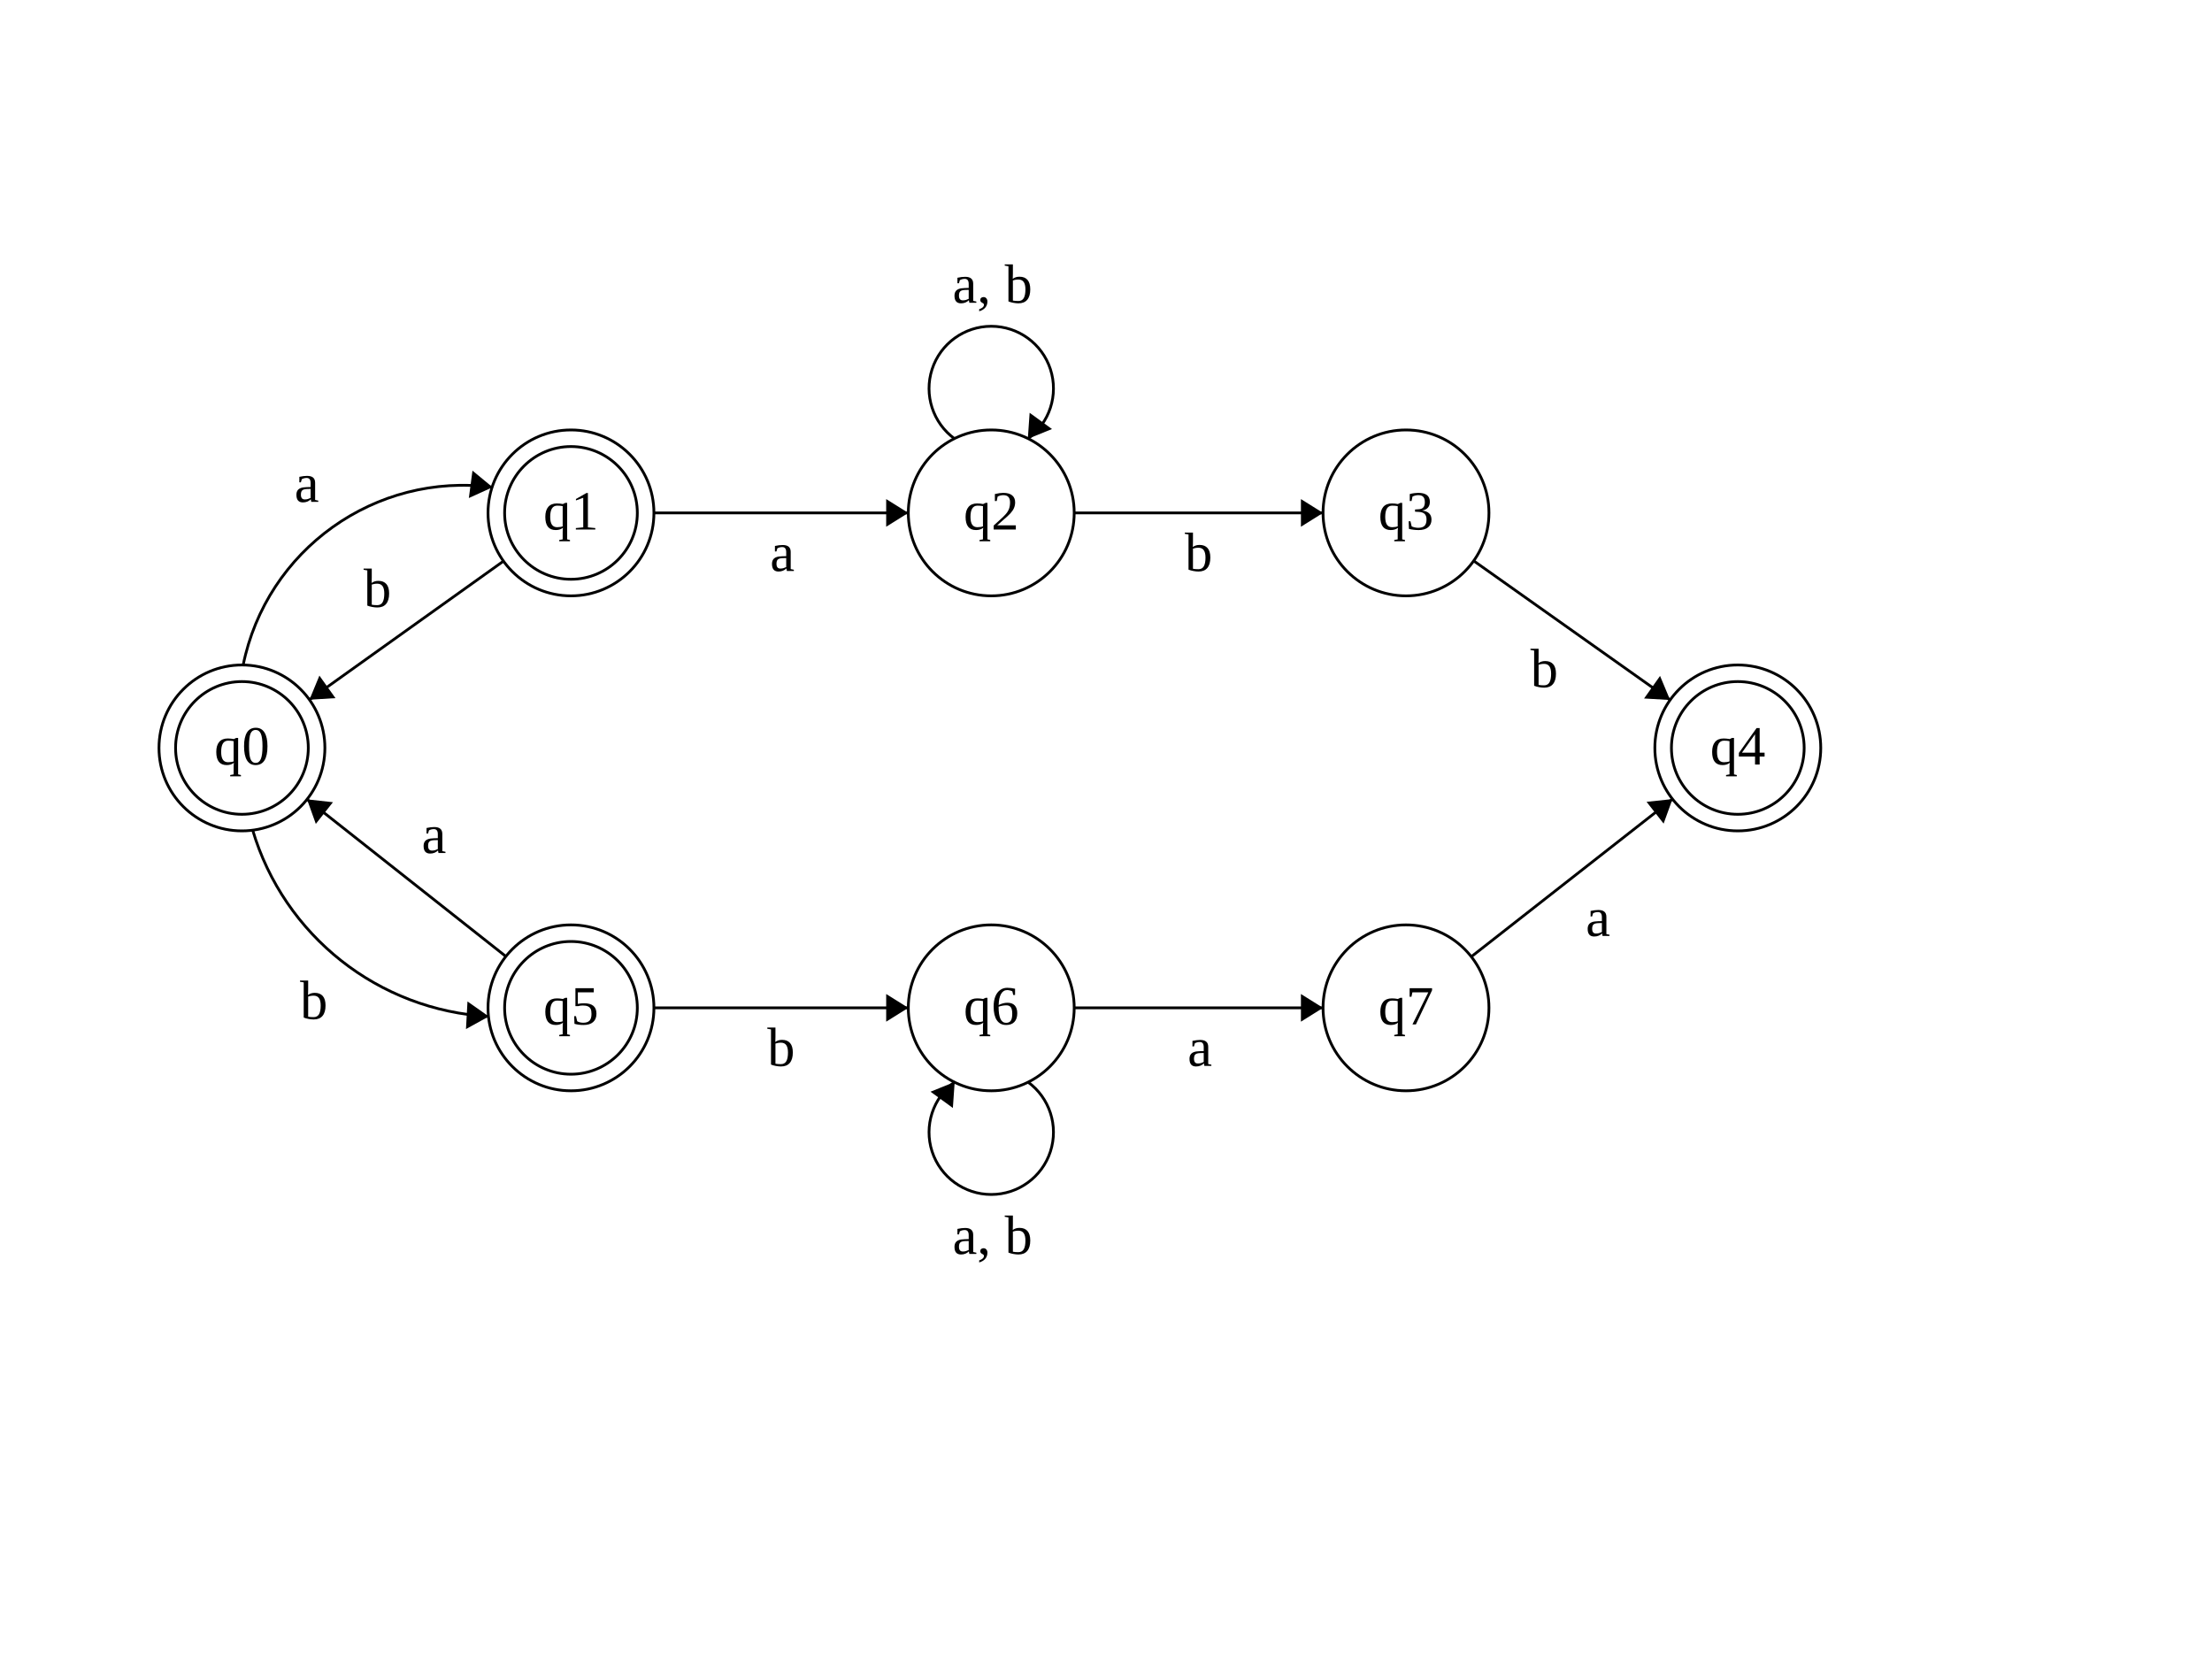
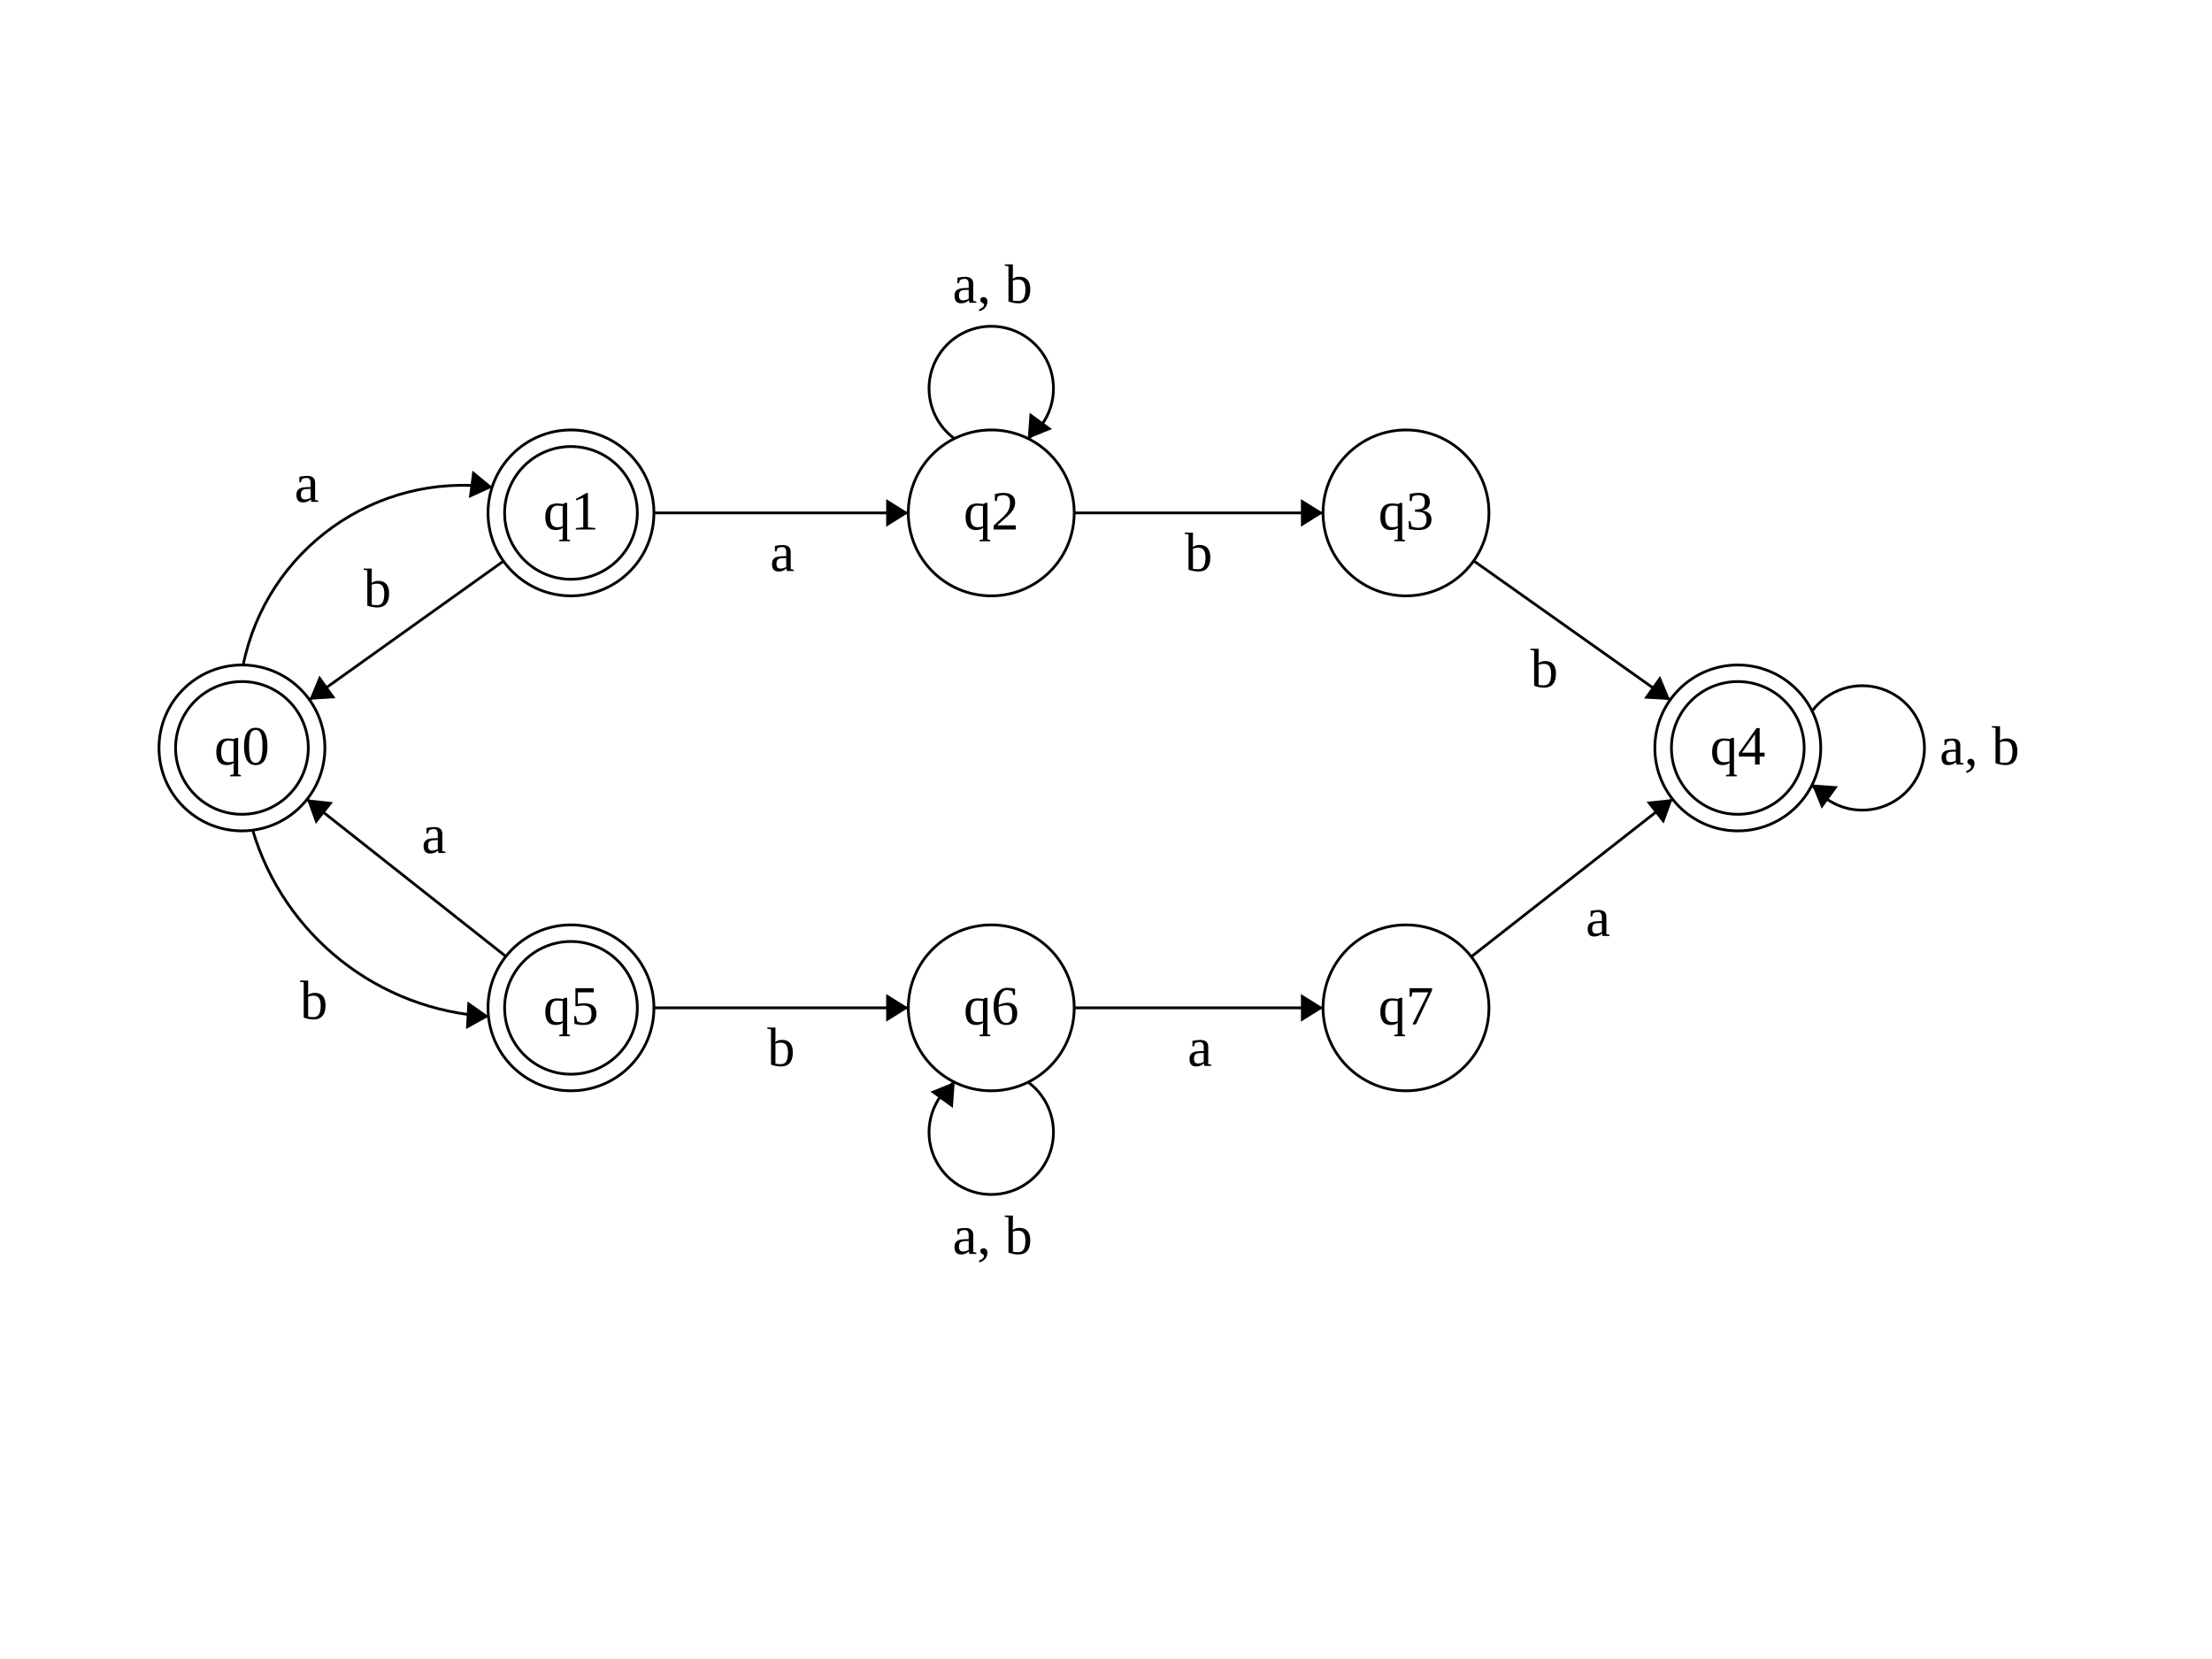
<svg xmlns="http://www.w3.org/2000/svg" width="800" height="600" version="1.1">
  <ellipse stroke="black" stroke-width="1" fill="none" cx="87.5" cy="270.5" rx="30" ry="30" />
  <text x="77.5" y="276.5" font-family="Times New Roman" font-size="20">q0</text>
  <ellipse stroke="black" stroke-width="1" fill="none" cx="87.5" cy="270.5" rx="24" ry="24" />
  <ellipse stroke="black" stroke-width="1" fill="none" cx="206.5" cy="185.5" rx="30" ry="30" />
  <text x="196.5" y="191.5" font-family="Times New Roman" font-size="20">q1</text>
  <ellipse stroke="black" stroke-width="1" fill="none" cx="206.5" cy="185.5" rx="24" ry="24" />
  <ellipse stroke="black" stroke-width="1" fill="none" cx="358.5" cy="185.5" rx="30" ry="30" />
  <text x="348.5" y="191.5" font-family="Times New Roman" font-size="20">q2</text>
  <ellipse stroke="black" stroke-width="1" fill="none" cx="508.5" cy="185.5" rx="30" ry="30" />
  <text x="498.5" y="191.5" font-family="Times New Roman" font-size="20">q3</text>
  <ellipse stroke="black" stroke-width="1" fill="none" cx="628.5" cy="270.5" rx="30" ry="30" />
  <text x="618.5" y="276.5" font-family="Times New Roman" font-size="20">q4</text>
  <ellipse stroke="black" stroke-width="1" fill="none" cx="628.5" cy="270.5" rx="24" ry="24" />
  <ellipse stroke="black" stroke-width="1" fill="none" cx="206.5" cy="364.5" rx="30" ry="30" />
  <text x="196.5" y="370.5" font-family="Times New Roman" font-size="20">q5</text>
  <ellipse stroke="black" stroke-width="1" fill="none" cx="206.5" cy="364.5" rx="24" ry="24" />
  <ellipse stroke="black" stroke-width="1" fill="none" cx="358.5" cy="364.5" rx="30" ry="30" />
  <text x="348.5" y="370.5" font-family="Times New Roman" font-size="20">q6</text>
  <ellipse stroke="black" stroke-width="1" fill="none" cx="508.5" cy="364.5" rx="30" ry="30" />
  <text x="498.5" y="370.5" font-family="Times New Roman" font-size="20">q7</text>
  <path stroke="black" stroke-width="1" fill="none" d="M 87.913,240.673 A 81.177,81.177 0 0 1 178.152,176.217" />
  <polygon fill="black" stroke-width="1" points="178.152,176.217 170.877,170.21 169.564,180.123" />
  <text x="106.5" y="181.5" font-family="Times New Roman" font-size="20">a</text>
  <polygon stroke="black" stroke-width="1" points="182.088,202.937 111.912,253.063" />
  <polygon fill="black" stroke-width="1" points="111.912,253.063 121.328,252.482 115.516,244.344" />
  <text x="131.5" y="219.5" font-family="Times New Roman" font-size="20">b</text>
  <path stroke="black" stroke-width="1" fill="none" d="M 176.789,367.613 A 94.465,94.465 0 0 1 91.351,300.125" />
  <polygon fill="black" stroke-width="1" points="176.789,367.613 169.072,362.186 168.529,372.171" />
  <text x="108.5" y="368.5" font-family="Times New Roman" font-size="20">b</text>
  <polygon stroke="black" stroke-width="1" points="182.959,345.904 111.041,289.096" />
  <polygon fill="black" stroke-width="1" points="111.041,289.096 114.22,297.978 120.418,290.131" />
  <text x="152.5" y="308.5" font-family="Times New Roman" font-size="20">a</text>
  <polygon stroke="black" stroke-width="1" points="236.5,185.5 328.5,185.5" />
  <polygon fill="black" stroke-width="1" points="328.5,185.5 320.5,180.5 320.5,190.5" />
  <text x="278.5" y="206.5" font-family="Times New Roman" font-size="20">a</text>
  <path stroke="black" stroke-width="1" fill="none" d="M 345.275,158.703 A 22.5,22.5 0 1 1 371.725,158.703" />
  <text x="344.5" y="109.5" font-family="Times New Roman" font-size="20">a, b</text>
  <polygon fill="black" stroke-width="1" points="371.725,158.703 380.473,155.17 372.382,149.292" />
  <path stroke="black" stroke-width="1" fill="none" d="M 371.725,391.297 A 22.5,22.5 0 1 1 345.275,391.297" />
  <text x="344.5" y="453.5" font-family="Times New Roman" font-size="20">a, b</text>
  <polygon fill="black" stroke-width="1" points="345.275,391.297 336.527,394.83 344.618,400.708" />
  <polygon stroke="black" stroke-width="1" points="236.5,364.5 328.5,364.5" />
  <polygon fill="black" stroke-width="1" points="328.5,364.5 320.5,359.5 320.5,369.5" />
  <text x="277.5" y="385.5" font-family="Times New Roman" font-size="20">b</text>
  <polygon stroke="black" stroke-width="1" points="388.5,364.5 478.5,364.5" />
  <polygon fill="black" stroke-width="1" points="478.5,364.5 470.5,359.5 470.5,369.5" />
  <text x="429.5" y="385.5" font-family="Times New Roman" font-size="20">a</text>
  <polygon stroke="black" stroke-width="1" points="532.117,346 604.883,289" />
  <polygon fill="black" stroke-width="1" points="604.883,289 595.502,289.997 601.669,297.869" />
  <text x="573.5" y="338.5" font-family="Times New Roman" font-size="20">a</text>
  <polygon stroke="black" stroke-width="1" points="388.5,185.5 478.5,185.5" />
  <polygon fill="black" stroke-width="1" points="478.5,185.5 470.5,180.5 470.5,190.5" />
  <text x="428.5" y="206.5" font-family="Times New Roman" font-size="20">b</text>
  <polygon stroke="black" stroke-width="1" points="532.981,202.841 604.019,253.159" />
  <polygon fill="black" stroke-width="1" points="604.019,253.159 600.381,244.455 594.601,252.615" />
  <text x="553.5" y="248.5" font-family="Times New Roman" font-size="20">b</text>
+   <path stroke="black" stroke-width="1" fill="none" d="M 655.297,257.275 A 22.5,22.5 0 1 1 655.297,283.725" />
+   <text x="701.5" y="276.5" font-family="Times New Roman" font-size="20">a, b</text>
+   <polygon fill="black" stroke-width="1" points="655.297,283.725 658.83,292.473 664.708,284.382" />
</svg>
